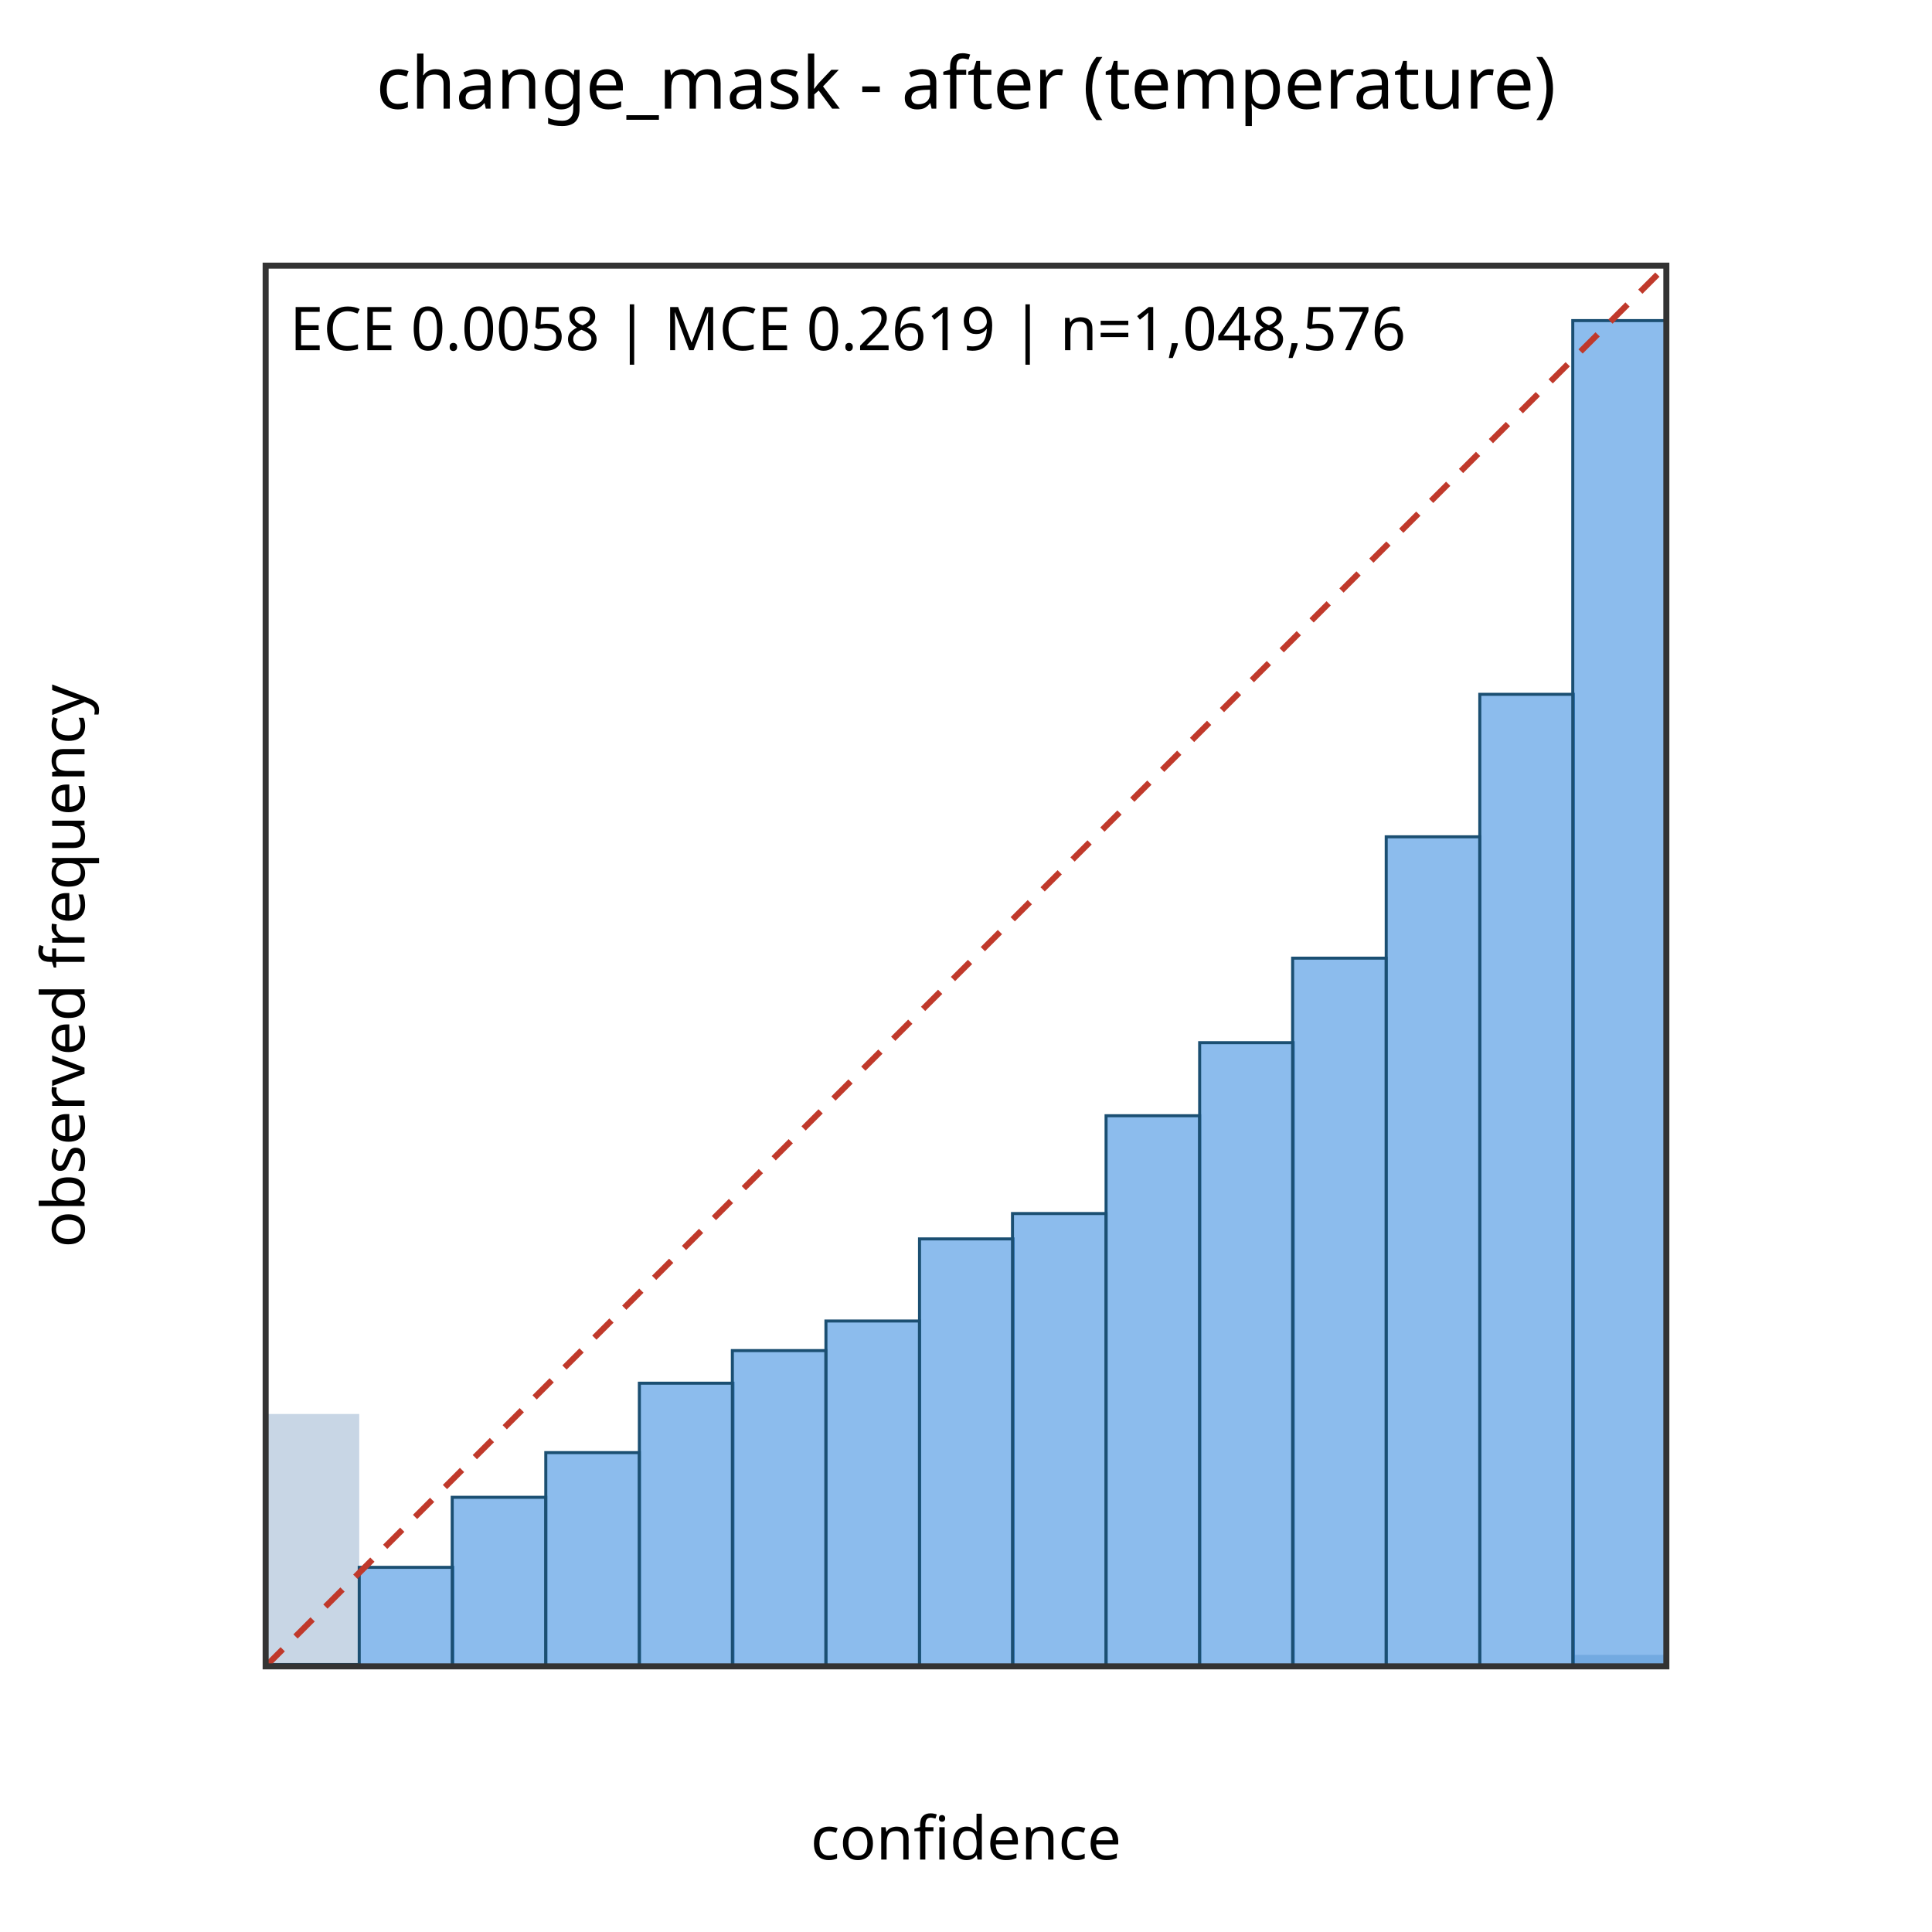
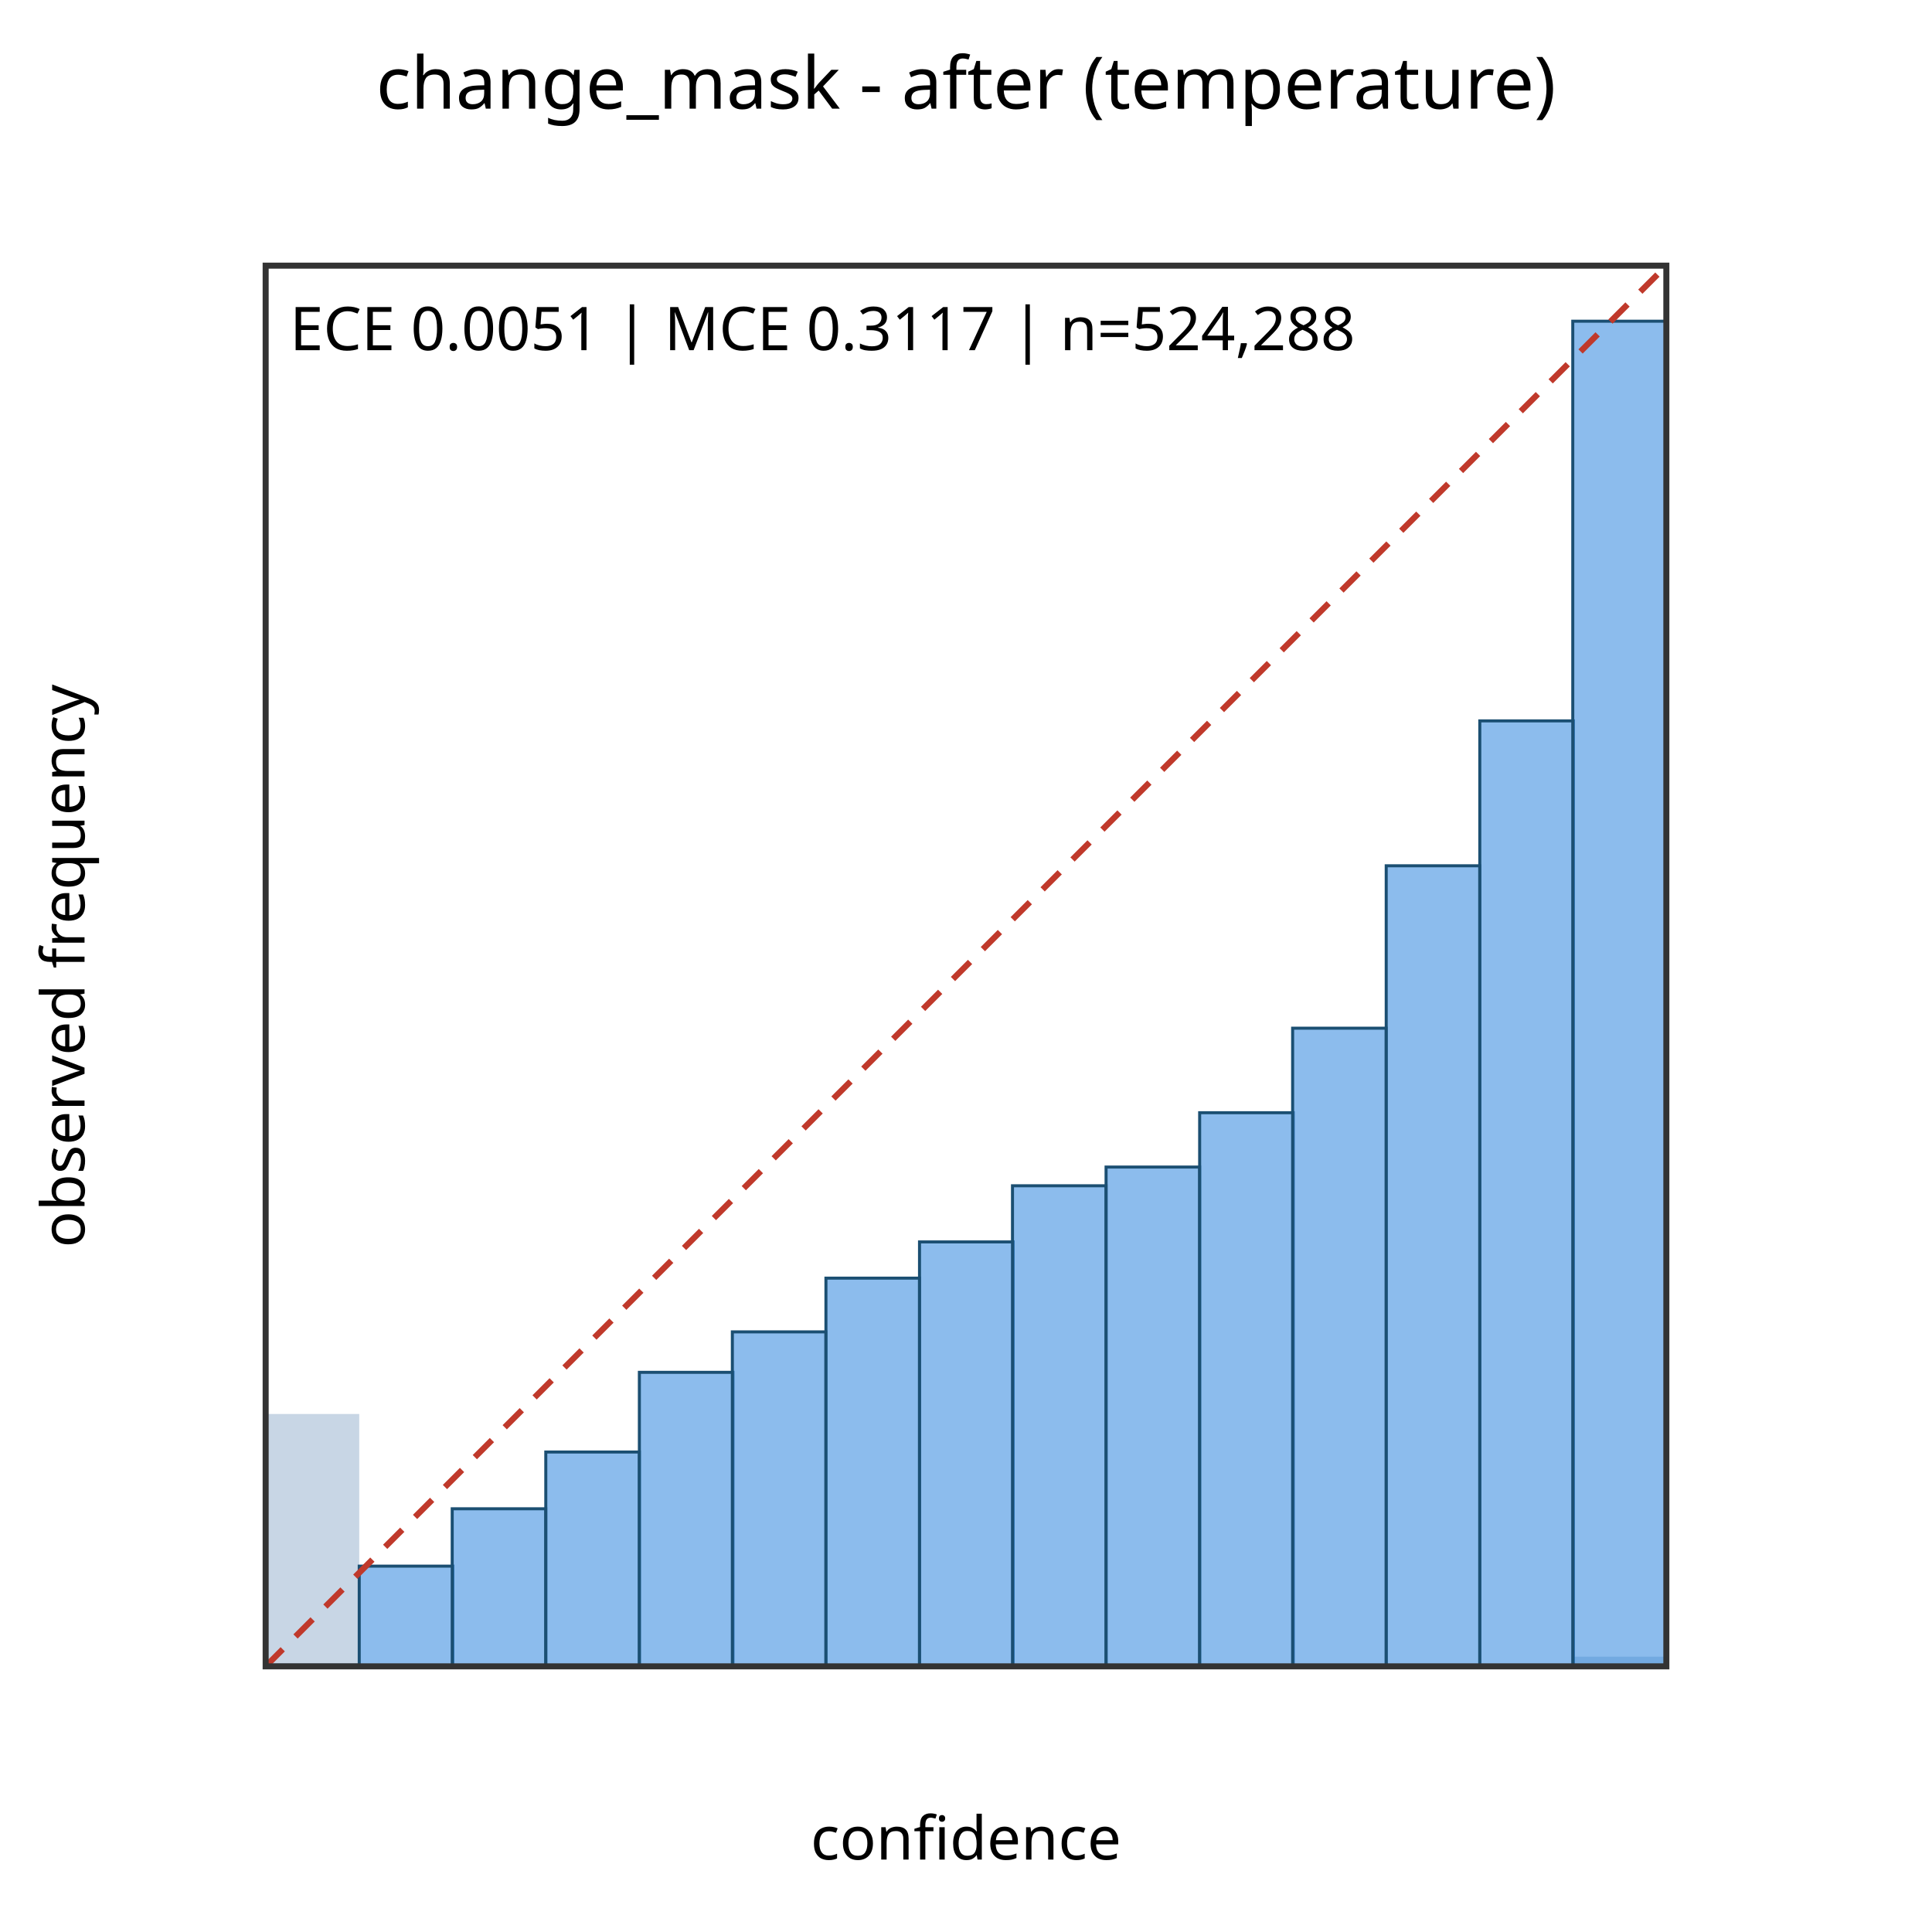
<svg xmlns="http://www.w3.org/2000/svg" width="320" height="320" viewBox="0 0 320 320" font-family="sans-serif" font-size="10">
  <rect width="320" height="320" fill="white" />
  <text x="160.0" y="18" text-anchor="middle" font-size="12">change_mask - after (temperature)</text>
  <rect x="44.0" y="234.2" width="15.5" height="41.8" fill="#c8d6e5" />
-   <rect x="59.5" y="275.7" width="15.5" height="0.3" fill="#c8d6e5" />
+   <rect x="59.5" y="275.8" width="15.5" height="0.2" fill="#c8d6e5" />
  <rect x="74.9" y="275.9" width="15.5" height="0.1" fill="#c8d6e5" />
  <rect x="90.4" y="275.9" width="15.5" height="0.1" fill="#c8d6e5" />
  <rect x="105.9" y="275.9" width="15.5" height="0.1" fill="#c8d6e5" />
-   <rect x="121.3" y="275.9" width="15.5" height="0.1" fill="#c8d6e5" />
-   <rect x="136.8" y="275.9" width="15.5" height="0.1" fill="#c8d6e5" />
-   <rect x="152.3" y="275.9" width="15.5" height="0.1" fill="#c8d6e5" />
+   <rect x="121.3" y="276.0" width="15.5" height="0.0" fill="#c8d6e5" />
+   <rect x="136.8" y="276.0" width="15.5" height="0.0" fill="#c8d6e5" />
+   <rect x="152.3" y="276.0" width="15.5" height="0.0" fill="#c8d6e5" />
  <rect x="167.7" y="276.0" width="15.5" height="0.0" fill="#c8d6e5" />
  <rect x="183.2" y="276.0" width="15.5" height="0.0" fill="#c8d6e5" />
-   <rect x="198.7" y="275.9" width="15.5" height="0.1" fill="#c8d6e5" />
-   <rect x="214.1" y="275.9" width="15.5" height="0.1" fill="#c8d6e5" />
+   <rect x="198.7" y="276.0" width="15.5" height="0.0" fill="#c8d6e5" />
+   <rect x="214.1" y="276.0" width="15.5" height="0.0" fill="#c8d6e5" />
  <rect x="229.6" y="275.9" width="15.5" height="0.1" fill="#c8d6e5" />
  <rect x="245.1" y="275.9" width="15.5" height="0.1" fill="#c8d6e5" />
-   <rect x="260.5" y="274.1" width="15.5" height="1.9" fill="#c8d6e5" />
-   <rect x="44.0" y="275.7" width="15.5" height="0.3" fill="#2e86de" fill-opacity="0.55" stroke="#1b4f72" stroke-width="0.5" />
-   <rect x="59.5" y="259.6" width="15.5" height="16.4" fill="#2e86de" fill-opacity="0.55" stroke="#1b4f72" stroke-width="0.5" />
-   <rect x="74.9" y="248.0" width="15.5" height="28.0" fill="#2e86de" fill-opacity="0.55" stroke="#1b4f72" stroke-width="0.5" />
-   <rect x="90.4" y="240.6" width="15.5" height="35.4" fill="#2e86de" fill-opacity="0.55" stroke="#1b4f72" stroke-width="0.5" />
-   <rect x="105.9" y="229.1" width="15.5" height="46.9" fill="#2e86de" fill-opacity="0.55" stroke="#1b4f72" stroke-width="0.5" />
-   <rect x="121.3" y="223.7" width="15.5" height="52.3" fill="#2e86de" fill-opacity="0.55" stroke="#1b4f72" stroke-width="0.5" />
-   <rect x="136.8" y="218.8" width="15.5" height="57.2" fill="#2e86de" fill-opacity="0.55" stroke="#1b4f72" stroke-width="0.5" />
-   <rect x="152.3" y="205.2" width="15.5" height="70.8" fill="#2e86de" fill-opacity="0.55" stroke="#1b4f72" stroke-width="0.5" />
-   <rect x="167.7" y="201.0" width="15.5" height="75.0" fill="#2e86de" fill-opacity="0.55" stroke="#1b4f72" stroke-width="0.5" />
-   <rect x="183.2" y="184.8" width="15.5" height="91.2" fill="#2e86de" fill-opacity="0.55" stroke="#1b4f72" stroke-width="0.5" />
-   <rect x="198.7" y="172.7" width="15.5" height="103.3" fill="#2e86de" fill-opacity="0.55" stroke="#1b4f72" stroke-width="0.5" />
-   <rect x="214.1" y="158.7" width="15.5" height="117.3" fill="#2e86de" fill-opacity="0.55" stroke="#1b4f72" stroke-width="0.5" />
-   <rect x="229.6" y="138.6" width="15.5" height="137.4" fill="#2e86de" fill-opacity="0.55" stroke="#1b4f72" stroke-width="0.5" />
-   <rect x="245.1" y="115.0" width="15.5" height="161.0" fill="#2e86de" fill-opacity="0.55" stroke="#1b4f72" stroke-width="0.5" />
-   <rect x="260.5" y="53.1" width="15.5" height="222.9" fill="#2e86de" fill-opacity="0.55" stroke="#1b4f72" stroke-width="0.5" />
+   <rect x="260.5" y="274.4" width="15.5" height="1.6" fill="#c8d6e5" />
+   <rect x="44.0" y="275.8" width="15.5" height="0.2" fill="#2e86de" fill-opacity="0.55" stroke="#1b4f72" stroke-width="0.5" />
+   <rect x="59.5" y="259.4" width="15.5" height="16.6" fill="#2e86de" fill-opacity="0.55" stroke="#1b4f72" stroke-width="0.5" />
+   <rect x="74.9" y="249.9" width="15.5" height="26.1" fill="#2e86de" fill-opacity="0.55" stroke="#1b4f72" stroke-width="0.5" />
+   <rect x="90.4" y="240.5" width="15.5" height="35.5" fill="#2e86de" fill-opacity="0.55" stroke="#1b4f72" stroke-width="0.5" />
+   <rect x="105.9" y="227.3" width="15.5" height="48.7" fill="#2e86de" fill-opacity="0.55" stroke="#1b4f72" stroke-width="0.5" />
+   <rect x="121.3" y="220.6" width="15.5" height="55.4" fill="#2e86de" fill-opacity="0.55" stroke="#1b4f72" stroke-width="0.5" />
+   <rect x="136.8" y="211.7" width="15.5" height="64.3" fill="#2e86de" fill-opacity="0.55" stroke="#1b4f72" stroke-width="0.5" />
+   <rect x="152.3" y="205.7" width="15.5" height="70.3" fill="#2e86de" fill-opacity="0.55" stroke="#1b4f72" stroke-width="0.5" />
+   <rect x="167.7" y="196.4" width="15.5" height="79.6" fill="#2e86de" fill-opacity="0.55" stroke="#1b4f72" stroke-width="0.5" />
+   <rect x="183.2" y="193.3" width="15.5" height="82.7" fill="#2e86de" fill-opacity="0.55" stroke="#1b4f72" stroke-width="0.5" />
+   <rect x="198.7" y="184.3" width="15.5" height="91.7" fill="#2e86de" fill-opacity="0.55" stroke="#1b4f72" stroke-width="0.5" />
+   <rect x="214.1" y="170.3" width="15.5" height="105.7" fill="#2e86de" fill-opacity="0.55" stroke="#1b4f72" stroke-width="0.5" />
+   <rect x="229.6" y="143.4" width="15.5" height="132.6" fill="#2e86de" fill-opacity="0.55" stroke="#1b4f72" stroke-width="0.5" />
+   <rect x="245.1" y="119.4" width="15.5" height="156.6" fill="#2e86de" fill-opacity="0.55" stroke="#1b4f72" stroke-width="0.5" />
+   <rect x="260.5" y="53.2" width="15.5" height="222.8" fill="#2e86de" fill-opacity="0.55" stroke="#1b4f72" stroke-width="0.5" />
  <line x1="44" y1="276" x2="276" y2="44" stroke="#c0392b" stroke-width="1" stroke-dasharray="4 3" />
  <rect x="44" y="44" width="232" height="232" fill="none" stroke="#333" stroke-width="1" />
  <text x="160.0" y="308" text-anchor="middle">confidence</text>
  <text x="14" y="160.0" text-anchor="middle" transform="rotate(-90 14 160.0)">observed frequency</text>
-   <text x="48" y="58">ECE 0.0058 | MCE 0.2619 | n=1,048,576</text>
+   <text x="48" y="58">ECE 0.0051 | MCE 0.3117 | n=524,288</text>
</svg>
